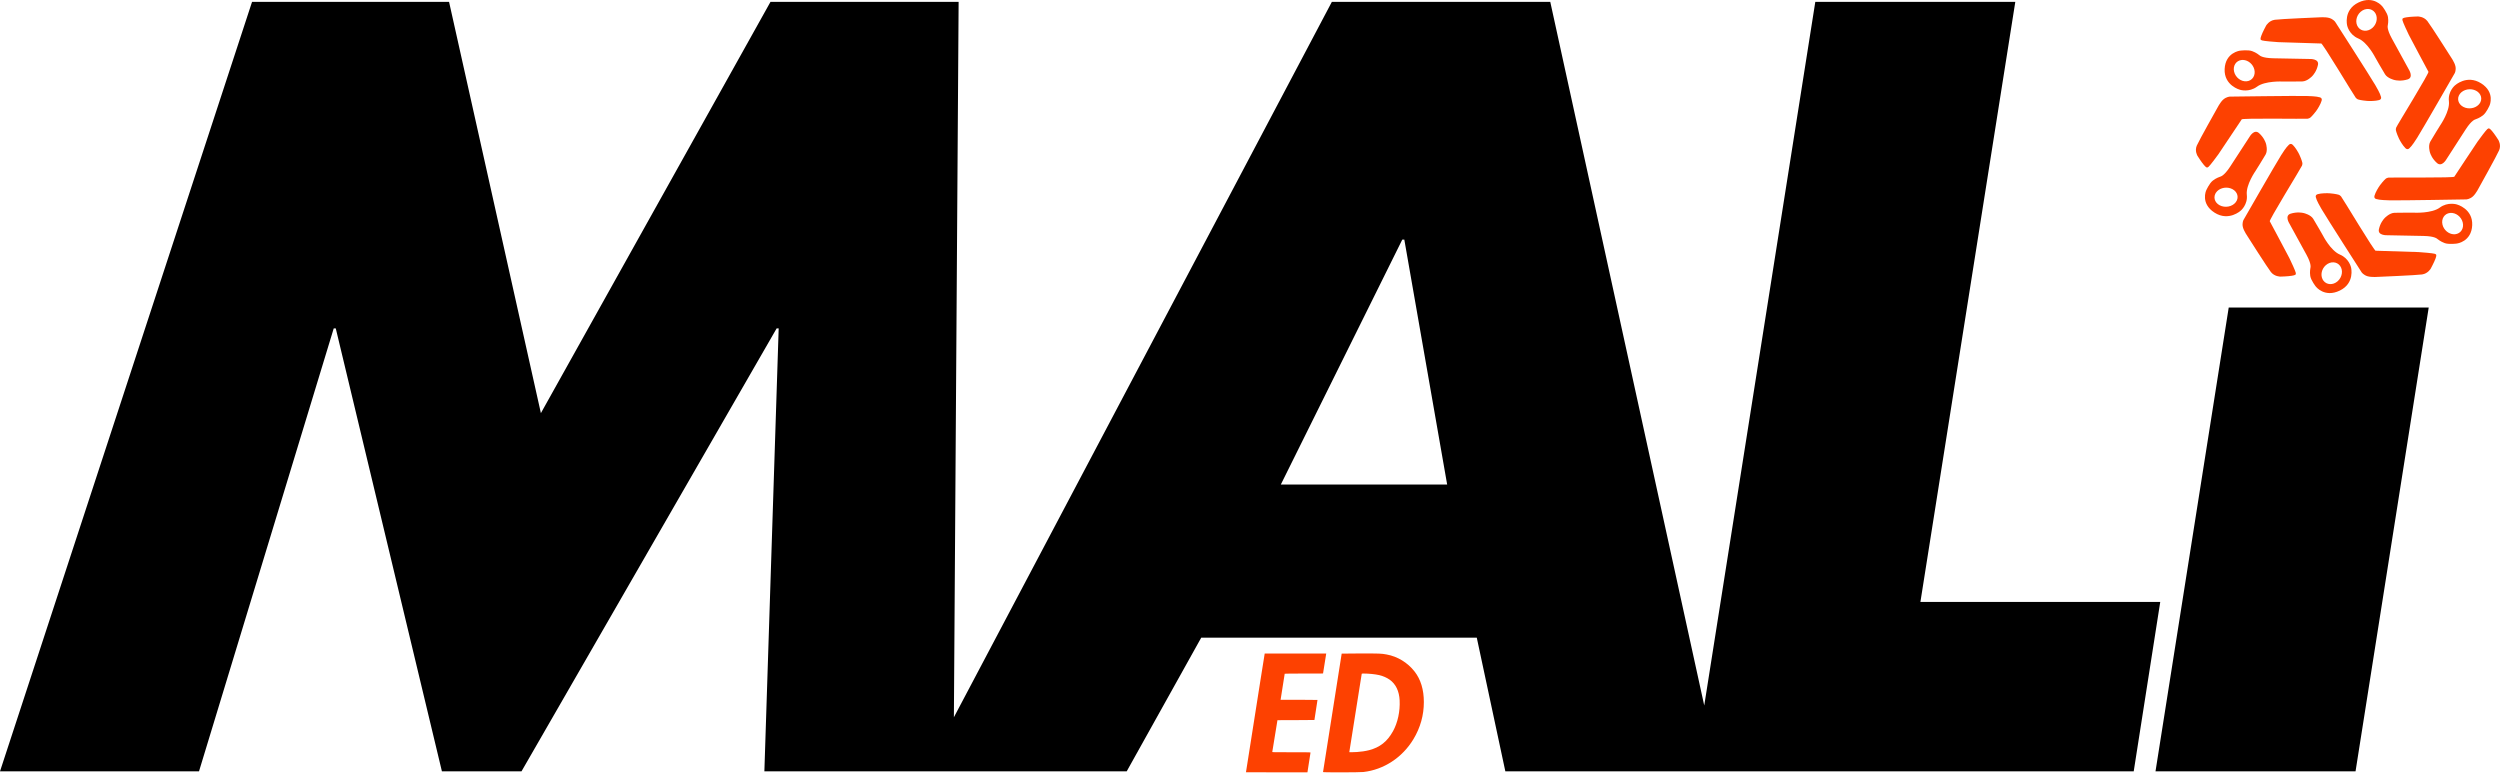
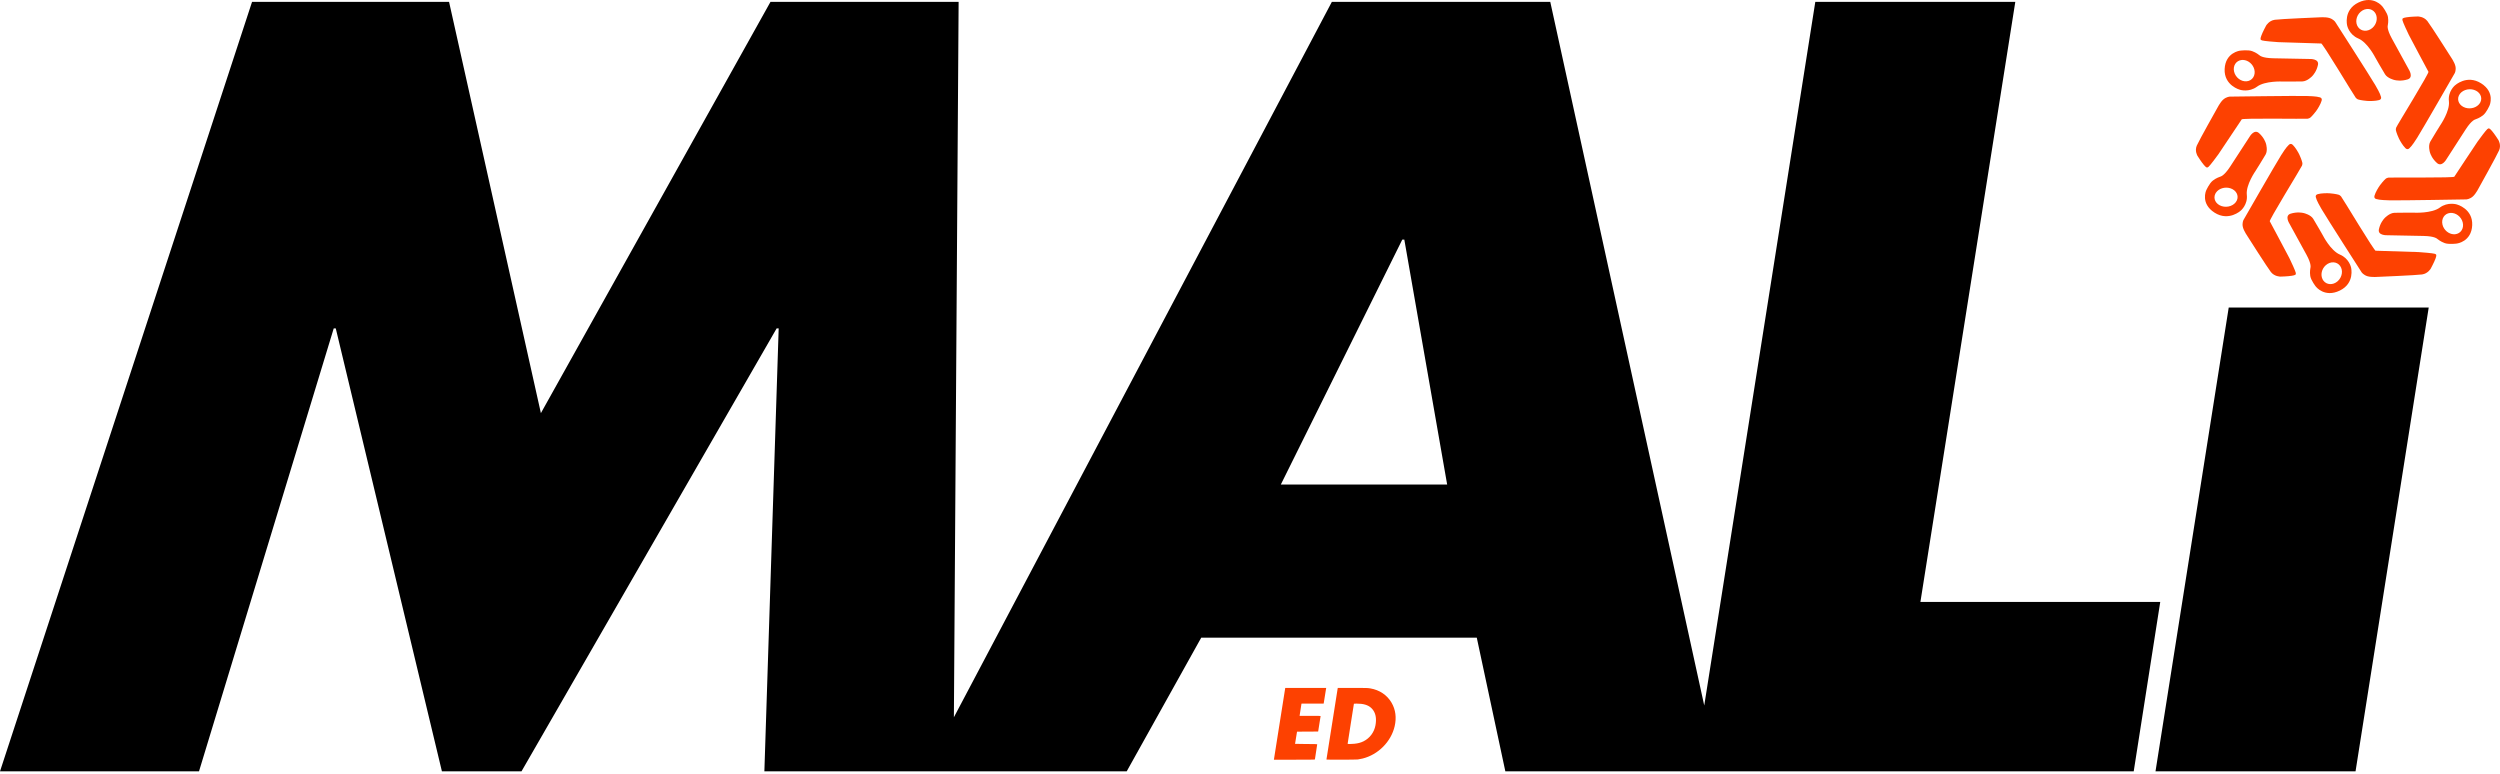
<svg xmlns="http://www.w3.org/2000/svg" width="121.571mm" height="37.626mm" viewBox="0 0 459.48 142.209" version="1.1" id="svg1" xml:space="preserve">
  <defs id="defs1">
    <clipPath clipPathUnits="userSpaceOnUse" id="clipPath5-1">
      <path d="M 0,0 H 6000 V 3375 H 0 Z" transform="matrix(0.32,0,0,0.32,0,2.6666667e-5)" clip-rule="evenodd" id="path5-7" />
    </clipPath>
  </defs>
  <g id="g8" transform="translate(-234.0657,-453.3733)" style="fill:#fd4101;fill-opacity:1">
    <g id="g7" transform="matrix(0.1680408,0,0,0.1626616,571.7798,416.2655)" style="fill:#fd4101;fill-opacity:1">
      <g id="g6" style="fill:#fd4101;fill-opacity:1">
        <g id="g5" style="fill:#fd4101;fill-opacity:1">
          <path id="path1" style="fill:#fd4101;fill-opacity:1" d="m 445.072,284.993 c -2.756,0.099 -4.926,0.416 -4.926,0.416 0,0 -15.903,2.035 -16.691,20.73 -0.788,18.695 16.77,23.424 16.77,23.424 0,0 9.807,3.24 18.695,-3.547 8.888,-6.786 27.975,-5.758 27.975,-5.758 0,0 16.306,0.102 21.604,-0.117 5.298,-0.219 10.23,-5.424 10.788,-6.033 1.196,-1.305 4.799,-5.594 6.244,-12.687 1.445,-7.093 -8.95,-6.643 -8.95,-6.643 l -40.045,-0.807 c -12.478,-0.306 -14.661,-3.207 -15.143,-3.514 -0.482,-0.306 -3.194,-2.817 -7.879,-4.568 -2.342,-0.876 -5.685,-0.995 -8.441,-0.896 z m -1.504,10.863 c 5.696,0.198 10.998,4.86 12.395,10.898 1.536,6.645 -2.181,12.562 -8.301,13.217 -6.12,0.654 -12.327,-4.201 -13.863,-10.846 -1.537,-6.645 2.179,-12.563 8.299,-13.219 0.484,-0.051 0.975,-0.068 1.471,-0.051 z" />
          <path style="fill:#fd4101;fill-opacity:1" d="m 528.957,277.276 c 0,0 -42.647,-1.274 -46.796,-1.521 -4.149,-0.248 -15.758,-1.269 -17.802,-1.95 -2.043,-0.681 -2.079,-1.587 -0.774,-5.387 1.393,-4.056 5.232,-11.362 5.232,-11.362 0,0 3.065,-5.666 9.566,-6.594 6.501,-0.929 47.337,-2.681 47.337,-2.681 0,0 7.72,-0.714 12.178,0.648 4.458,1.362 6.484,4.429 6.484,4.429 0,0 38.21,61.443 43.907,71.536 5.697,10.093 5.697,11.888 5.697,11.888 0,0 2.229,3.839 -1.672,4.953 -3.901,1.115 -10.372,1.16 -13.133,0.914 -6.346,-0.564 -9.235,-1.494 -9.235,-1.494 0,0 -1.449,-0.21 -3.033,-2.002 -1.655,-1.872 -37.399,-63.791 -37.956,-61.376 z" id="path5" />
        </g>
        <g id="g5-2" transform="rotate(60.9056,560.5498,393.0037)" style="fill:#fd4101;fill-opacity:1">
          <path id="path1-7" style="fill:#fd4101;fill-opacity:1" d="m 445.072,284.993 c -2.756,0.099 -4.926,0.416 -4.926,0.416 0,0 -15.903,2.035 -16.691,20.73 -0.788,18.695 16.77,23.424 16.77,23.424 0,0 9.807,3.24 18.695,-3.547 8.888,-6.786 27.975,-5.758 27.975,-5.758 0,0 16.306,0.102 21.604,-0.117 5.298,-0.219 10.23,-5.424 10.788,-6.033 1.196,-1.305 4.799,-5.594 6.244,-12.687 1.445,-7.093 -8.95,-6.643 -8.95,-6.643 l -40.045,-0.807 c -12.478,-0.306 -14.661,-3.207 -15.143,-3.514 -0.482,-0.306 -3.194,-2.817 -7.879,-4.568 -2.342,-0.876 -5.685,-0.995 -8.441,-0.896 z m -1.504,10.863 c 5.696,0.198 10.998,4.86 12.395,10.898 1.536,6.645 -2.181,12.562 -8.301,13.217 -6.12,0.654 -12.327,-4.201 -13.863,-10.846 -1.537,-6.645 2.179,-12.563 8.299,-13.219 0.484,-0.051 0.975,-0.068 1.471,-0.051 z" />
          <path style="fill:#fd4101;fill-opacity:1" d="m 528.957,277.276 c 0,0 -42.647,-1.274 -46.796,-1.521 -4.149,-0.248 -15.758,-1.269 -17.802,-1.95 -2.043,-0.681 -2.079,-1.587 -0.774,-5.387 1.393,-4.056 5.232,-11.362 5.232,-11.362 0,0 3.065,-5.666 9.566,-6.594 6.501,-0.929 47.337,-2.681 47.337,-2.681 0,0 7.72,-0.714 12.178,0.648 4.458,1.362 6.484,4.429 6.484,4.429 0,0 38.21,61.443 43.907,71.536 5.697,10.093 5.697,11.888 5.697,11.888 0,0 2.229,3.839 -1.672,4.953 -3.901,1.115 -10.372,1.16 -13.133,0.914 -6.346,-0.564 -9.235,-1.494 -9.235,-1.494 0,0 -1.449,-0.21 -3.033,-2.002 -1.655,-1.872 -37.399,-63.791 -37.956,-61.376 z" id="path5-6" />
        </g>
        <g id="g5-2-3" transform="rotate(-119.0944,560.0186,394.2603)" style="fill:#fd4101;fill-opacity:1">
          <path id="path1-7-8" style="fill:#fd4101;fill-opacity:1" d="m 445.072,284.993 c -2.756,0.099 -4.926,0.416 -4.926,0.416 0,0 -15.903,2.035 -16.691,20.73 -0.788,18.695 16.77,23.424 16.77,23.424 0,0 9.807,3.24 18.695,-3.547 8.888,-6.786 27.975,-5.758 27.975,-5.758 0,0 16.306,0.102 21.604,-0.117 5.298,-0.219 10.23,-5.424 10.788,-6.033 1.196,-1.305 4.799,-5.594 6.244,-12.687 1.445,-7.093 -8.95,-6.643 -8.95,-6.643 l -40.045,-0.807 c -12.478,-0.306 -14.661,-3.207 -15.143,-3.514 -0.482,-0.306 -3.194,-2.817 -7.879,-4.568 -2.342,-0.876 -5.685,-0.995 -8.441,-0.896 z m -1.504,10.863 c 5.696,0.198 10.998,4.86 12.395,10.898 1.536,6.645 -2.181,12.562 -8.301,13.217 -6.12,0.654 -12.327,-4.201 -13.863,-10.846 -1.537,-6.645 2.179,-12.563 8.299,-13.219 0.484,-0.051 0.975,-0.068 1.471,-0.051 z" />
          <path style="fill:#fd4101;fill-opacity:1" d="m 528.957,277.276 c 0,0 -42.647,-1.274 -46.796,-1.521 -4.149,-0.248 -15.758,-1.269 -17.802,-1.95 -2.043,-0.681 -2.079,-1.587 -0.774,-5.387 1.393,-4.056 5.232,-11.362 5.232,-11.362 0,0 3.065,-5.666 9.566,-6.594 6.501,-0.929 47.337,-2.681 47.337,-2.681 0,0 7.72,-0.714 12.178,0.648 4.458,1.362 6.484,4.429 6.484,4.429 0,0 38.21,61.443 43.907,71.536 5.697,10.093 5.697,11.888 5.697,11.888 0,0 2.229,3.839 -1.672,4.953 -3.901,1.115 -10.372,1.16 -13.133,0.914 -6.346,-0.564 -9.235,-1.494 -9.235,-1.494 0,0 -1.449,-0.21 -3.033,-2.002 -1.655,-1.872 -37.399,-63.791 -37.956,-61.376 z" id="path5-6-7" />
        </g>
        <g id="g5-22" transform="rotate(120.8187,559.1384,393.8629)" style="fill:#fd4101;fill-opacity:1">
          <path id="path1-1" style="fill:#fd4101;fill-opacity:1" d="m 445.072,284.993 c -2.756,0.099 -4.926,0.416 -4.926,0.416 0,0 -15.903,2.035 -16.691,20.73 -0.788,18.695 16.77,23.424 16.77,23.424 0,0 9.807,3.24 18.695,-3.547 8.888,-6.786 27.975,-5.758 27.975,-5.758 0,0 16.306,0.102 21.604,-0.117 5.298,-0.219 10.23,-5.424 10.788,-6.033 1.196,-1.305 4.799,-5.594 6.244,-12.687 1.445,-7.093 -8.95,-6.643 -8.95,-6.643 l -40.045,-0.807 c -12.478,-0.306 -14.661,-3.207 -15.143,-3.514 -0.482,-0.306 -3.194,-2.817 -7.879,-4.568 -2.342,-0.876 -5.685,-0.995 -8.441,-0.896 z m -1.504,10.863 c 5.696,0.198 10.998,4.86 12.395,10.898 1.536,6.645 -2.181,12.562 -8.301,13.217 -6.12,0.654 -12.327,-4.201 -13.863,-10.846 -1.537,-6.645 2.179,-12.563 8.299,-13.219 0.484,-0.051 0.975,-0.068 1.471,-0.051 z" />
          <path style="fill:#fd4101;fill-opacity:1" d="m 528.957,277.276 c 0,0 -42.647,-1.274 -46.796,-1.521 -4.149,-0.248 -15.758,-1.269 -17.802,-1.95 -2.043,-0.681 -2.079,-1.587 -0.774,-5.387 1.393,-4.056 5.232,-11.362 5.232,-11.362 0,0 3.065,-5.666 9.566,-6.594 6.501,-0.929 47.337,-2.681 47.337,-2.681 0,0 7.72,-0.714 12.178,0.648 4.458,1.362 6.484,4.429 6.484,4.429 0,0 38.21,61.443 43.907,71.536 5.697,10.093 5.697,11.888 5.697,11.888 0,0 2.229,3.839 -1.672,4.953 -3.901,1.115 -10.372,1.16 -13.133,0.914 -6.346,-0.564 -9.235,-1.494 -9.235,-1.494 0,0 -1.449,-0.21 -3.033,-2.002 -1.655,-1.872 -37.399,-63.791 -37.956,-61.376 z" id="path5-68" />
        </g>
        <g id="g5-8" transform="rotate(-58.94586,561.457,397.0494)" style="fill:#fd4101;fill-opacity:1">
          <path id="path1-9" style="fill:#fd4101;fill-opacity:1" d="m 445.072,284.993 c -2.756,0.099 -4.926,0.416 -4.926,0.416 0,0 -15.903,2.035 -16.691,20.73 -0.788,18.695 16.77,23.424 16.77,23.424 0,0 9.807,3.24 18.695,-3.547 8.888,-6.786 27.975,-5.758 27.975,-5.758 0,0 16.306,0.102 21.604,-0.117 5.298,-0.219 10.23,-5.424 10.788,-6.033 1.196,-1.305 4.799,-5.594 6.244,-12.687 1.445,-7.093 -8.95,-6.643 -8.95,-6.643 l -40.045,-0.807 c -12.478,-0.306 -14.661,-3.207 -15.143,-3.514 -0.482,-0.306 -3.194,-2.817 -7.879,-4.568 -2.342,-0.876 -5.685,-0.995 -8.441,-0.896 z m -1.504,10.863 c 5.696,0.198 10.998,4.86 12.395,10.898 1.536,6.645 -2.181,12.562 -8.301,13.217 -6.12,0.654 -12.327,-4.201 -13.863,-10.846 -1.537,-6.645 2.179,-12.563 8.299,-13.219 0.484,-0.051 0.975,-0.068 1.471,-0.051 z" />
          <path style="fill:#fd4101;fill-opacity:1" d="m 528.957,277.276 c 0,0 -42.647,-1.274 -46.796,-1.521 -4.149,-0.248 -15.758,-1.269 -17.802,-1.95 -2.043,-0.681 -2.079,-1.587 -0.774,-5.387 1.393,-4.056 5.232,-11.362 5.232,-11.362 0,0 3.065,-5.666 9.566,-6.594 6.501,-0.929 47.337,-2.681 47.337,-2.681 0,0 7.72,-0.714 12.178,0.648 4.458,1.362 6.484,4.429 6.484,4.429 0,0 38.21,61.443 43.907,71.536 5.697,10.093 5.697,11.888 5.697,11.888 0,0 2.229,3.839 -1.672,4.953 -3.901,1.115 -10.372,1.16 -13.133,0.914 -6.346,-0.564 -9.235,-1.494 -9.235,-1.494 0,0 -1.449,-0.21 -3.033,-2.002 -1.655,-1.872 -37.399,-63.791 -37.956,-61.376 z" id="path5-2" />
        </g>
        <g id="g5-3" transform="rotate(180,558.8437,394.3525)" style="fill:#fd4101;fill-opacity:1">
          <path id="path1-12" style="fill:#fd4101;fill-opacity:1" d="m 445.072,284.993 c -2.756,0.099 -4.926,0.416 -4.926,0.416 0,0 -15.903,2.035 -16.691,20.73 -0.788,18.695 16.77,23.424 16.77,23.424 0,0 9.807,3.24 18.695,-3.547 8.888,-6.786 27.975,-5.758 27.975,-5.758 0,0 16.306,0.102 21.604,-0.117 5.298,-0.219 10.23,-5.424 10.788,-6.033 1.196,-1.305 4.799,-5.594 6.244,-12.687 1.445,-7.093 -8.95,-6.643 -8.95,-6.643 l -40.045,-0.807 c -12.478,-0.306 -14.661,-3.207 -15.143,-3.514 -0.482,-0.306 -3.194,-2.817 -7.879,-4.568 -2.342,-0.876 -5.685,-0.995 -8.441,-0.896 z m -1.504,10.863 c 5.696,0.198 10.998,4.86 12.395,10.898 1.536,6.645 -2.181,12.562 -8.301,13.217 -6.12,0.654 -12.327,-4.201 -13.863,-10.846 -1.537,-6.645 2.179,-12.563 8.299,-13.219 0.484,-0.051 0.975,-0.068 1.471,-0.051 z" />
          <path style="fill:#fd4101;fill-opacity:1" d="m 528.957,277.276 c 0,0 -42.647,-1.274 -46.796,-1.521 -4.149,-0.248 -15.758,-1.269 -17.802,-1.95 -2.043,-0.681 -2.079,-1.587 -0.774,-5.387 1.393,-4.056 5.232,-11.362 5.232,-11.362 0,0 3.065,-5.666 9.566,-6.594 6.501,-0.929 47.337,-2.681 47.337,-2.681 0,0 7.72,-0.714 12.178,0.648 4.458,1.362 6.484,4.429 6.484,4.429 0,0 38.21,61.443 43.907,71.536 5.697,10.093 5.697,11.888 5.697,11.888 0,0 2.229,3.839 -1.672,4.953 -3.901,1.115 -10.372,1.16 -13.133,0.914 -6.346,-0.564 -9.235,-1.494 -9.235,-1.494 0,0 -1.449,-0.21 -3.033,-2.002 -1.655,-1.872 -37.399,-63.791 -37.956,-61.376 z" id="path5-3" />
        </g>
      </g>
    </g>
  </g>
  <g id="g1" transform="translate(898.4538,-453.3733)">
    <g id="g3-6" clip-path="url(#clipPath5-1)" transform="matrix(0.4535442,0,0,0.4535442,-1146.279,311.2856)" style="fill:#000000">
      <path id="path4-4" d="m 728.388,314.027 37.219,166.672 93.047,-166.672 h 76.231 l -2.062,311.828 h -76.653 l 5.797,-179.484 h -0.828 L 757.747,625.855 h -32.25 L 682.482,446.371 H 681.654 L 627.06,625.855 H 546.419 L 648.56,314.027 Z m 446.253,0 68.234,311.828 h -86.438 l -11.578,-54.172 H 1033.203 L 1003,625.855 h -81.606 l 164.747,-311.828 z m -109.188,195.609 h 67.406 l -17.359,-99.25 h -0.828 z m 297.64,-195.609 -38.453,243.172 h 97.188 l -10.75,68.656 h -178.25 l 49.219,-311.828 z m 167.529,123.877 -29.652,187.951 h -81.062 l 29.668,-187.943 z" style="fill:#000000;fill-opacity:1;fill-rule:nonzero;stroke:none" aria-label="MALI" />
    </g>
  </g>
-   <path style="fill:#fd4101;fill-opacity:1;stroke-width:0.038" d="m 228.999,141.931 c 0,-0.021 1.685,-10.728 2.695,-17.121 0.407,-2.579 0.744,-4.694 0.749,-4.699 0.005,-0.005 2.55,-0.005 5.657,0 l 5.648,0.01 -0.291,1.827 c -0.16,1.005 -0.292,1.831 -0.293,1.836 -0.002,0.005 -1.587,0.009 -3.524,0.009 -2.035,0 -3.522,0.014 -3.522,0.034 0,0.044 -0.709,4.548 -0.738,4.684 l -0.022,0.104 h 3.393 c 1.866,0 3.393,0.013 3.393,0.029 0,0.016 -0.127,0.848 -0.282,1.849 -0.155,1.001 -0.282,1.827 -0.282,1.835 0,0.008 -1.529,0.019 -3.398,0.025 l -3.398,0.01 -0.142,0.885 c -0.495,3.075 -0.79,4.886 -0.807,4.944 -0.018,0.062 0.167,0.066 3.505,0.066 2.854,0 3.524,0.009 3.524,0.049 0,0.042 -0.488,3.185 -0.547,3.52 l -0.021,0.122 h -5.648 c -3.107,0 -5.648,-0.008 -5.648,-0.017 z m 14.163,-0.03 c 0,-0.05 0.849,-5.438 2.451,-15.563 0.537,-3.396 0.977,-6.188 0.977,-6.206 0,-0.017 1.547,-0.031 3.437,-0.031 3.633,3.7e-4 3.829,0.008 4.812,0.186 2.013,0.364 3.864,1.489 5.146,3.129 1.135,1.451 1.707,3.333 1.708,5.617 0.001,2.422 -0.645,4.718 -1.922,6.834 -2.031,3.365 -5.447,5.602 -9.197,6.023 -0.69,0.077 -7.413,0.088 -7.413,0.011 z m 6.215,-3.683 c 0.726,-0.041 1.602,-0.174 2.241,-0.339 2.001,-0.517 3.353,-1.587 4.402,-3.483 0.874,-1.58 1.323,-3.661 1.223,-5.674 -0.085,-1.703 -0.708,-2.999 -1.827,-3.796 -0.528,-0.376 -1.251,-0.693 -1.937,-0.848 -0.758,-0.171 -1.91,-0.286 -2.884,-0.286 -0.305,-8e-5 -0.308,5.1e-4 -0.329,0.103 -0.012,0.057 -0.217,1.349 -0.457,2.872 -0.764,4.858 -1.788,11.316 -1.808,11.403 -0.019,0.083 -0.014,0.085 0.349,0.084 0.202,-3e-4 0.665,-0.017 1.027,-0.038 z" id="path2" />
+   <path style="fill:#fd4101;fill-opacity:1;stroke-width:0.042" d="m 234.27,138.748 c 0.076,-0.484 0.546,-3.453 1.043,-6.597 l 0.904,-5.716 3.766,-1e-5 h 3.766 l -0.022,0.095 c -0.012,0.052 -0.108,0.649 -0.213,1.326 -0.105,0.677 -0.202,1.283 -0.216,1.347 l -0.025,0.117 h -2.032 -2.032 l -0.022,0.095 c -0.042,0.184 -0.319,1.971 -0.319,2.062 v 0.091 h 1.933 c 1.821,0 1.932,0.004 1.912,0.074 -0.012,0.041 -0.109,0.647 -0.216,1.347 -0.107,0.7 -0.204,1.315 -0.215,1.368 l -0.021,0.095 -1.938,0.011 -1.938,0.011 -0.181,1.103 c -0.099,0.607 -0.181,1.117 -0.182,1.135 -6.7e-4,0.018 0.915,0.032 2.035,0.032 1.401,0 2.036,0.014 2.036,0.045 0,0.025 -0.095,0.652 -0.212,1.393 -0.117,0.742 -0.212,1.371 -0.212,1.398 0,0.037 -0.949,0.049 -3.768,0.049 h -3.768 z m 9.519,0.853 c 0,-0.041 2.034,-12.915 2.061,-13.05 l 0.024,-0.117 h 2.728 c 2.569,0 2.758,0.005 3.248,0.088 1.708,0.29 3.084,1.218 3.911,2.637 0.738,1.266 0.931,2.733 0.567,4.317 -0.65,2.834 -3.03,5.23 -5.9,5.939 -0.28,0.069 -0.671,0.145 -0.869,0.169 -0.39,0.047 -5.771,0.062 -5.771,0.016 z m 5.129,-2.903 c 0.649,-0.061 1.182,-0.202 1.673,-0.444 1.16,-0.572 1.976,-1.662 2.209,-2.952 0.204,-1.127 0.077,-2.025 -0.382,-2.715 -0.471,-0.708 -1.174,-1.095 -2.222,-1.223 -0.417,-0.051 -1.359,-0.059 -1.359,-0.012 0,0.018 -0.258,1.651 -0.573,3.629 -0.315,1.978 -0.573,3.634 -0.573,3.68 0,0.076 0.03,0.083 0.371,0.083 0.204,-9e-5 0.589,-0.021 0.855,-0.045 z" id="path3" />
</svg>
